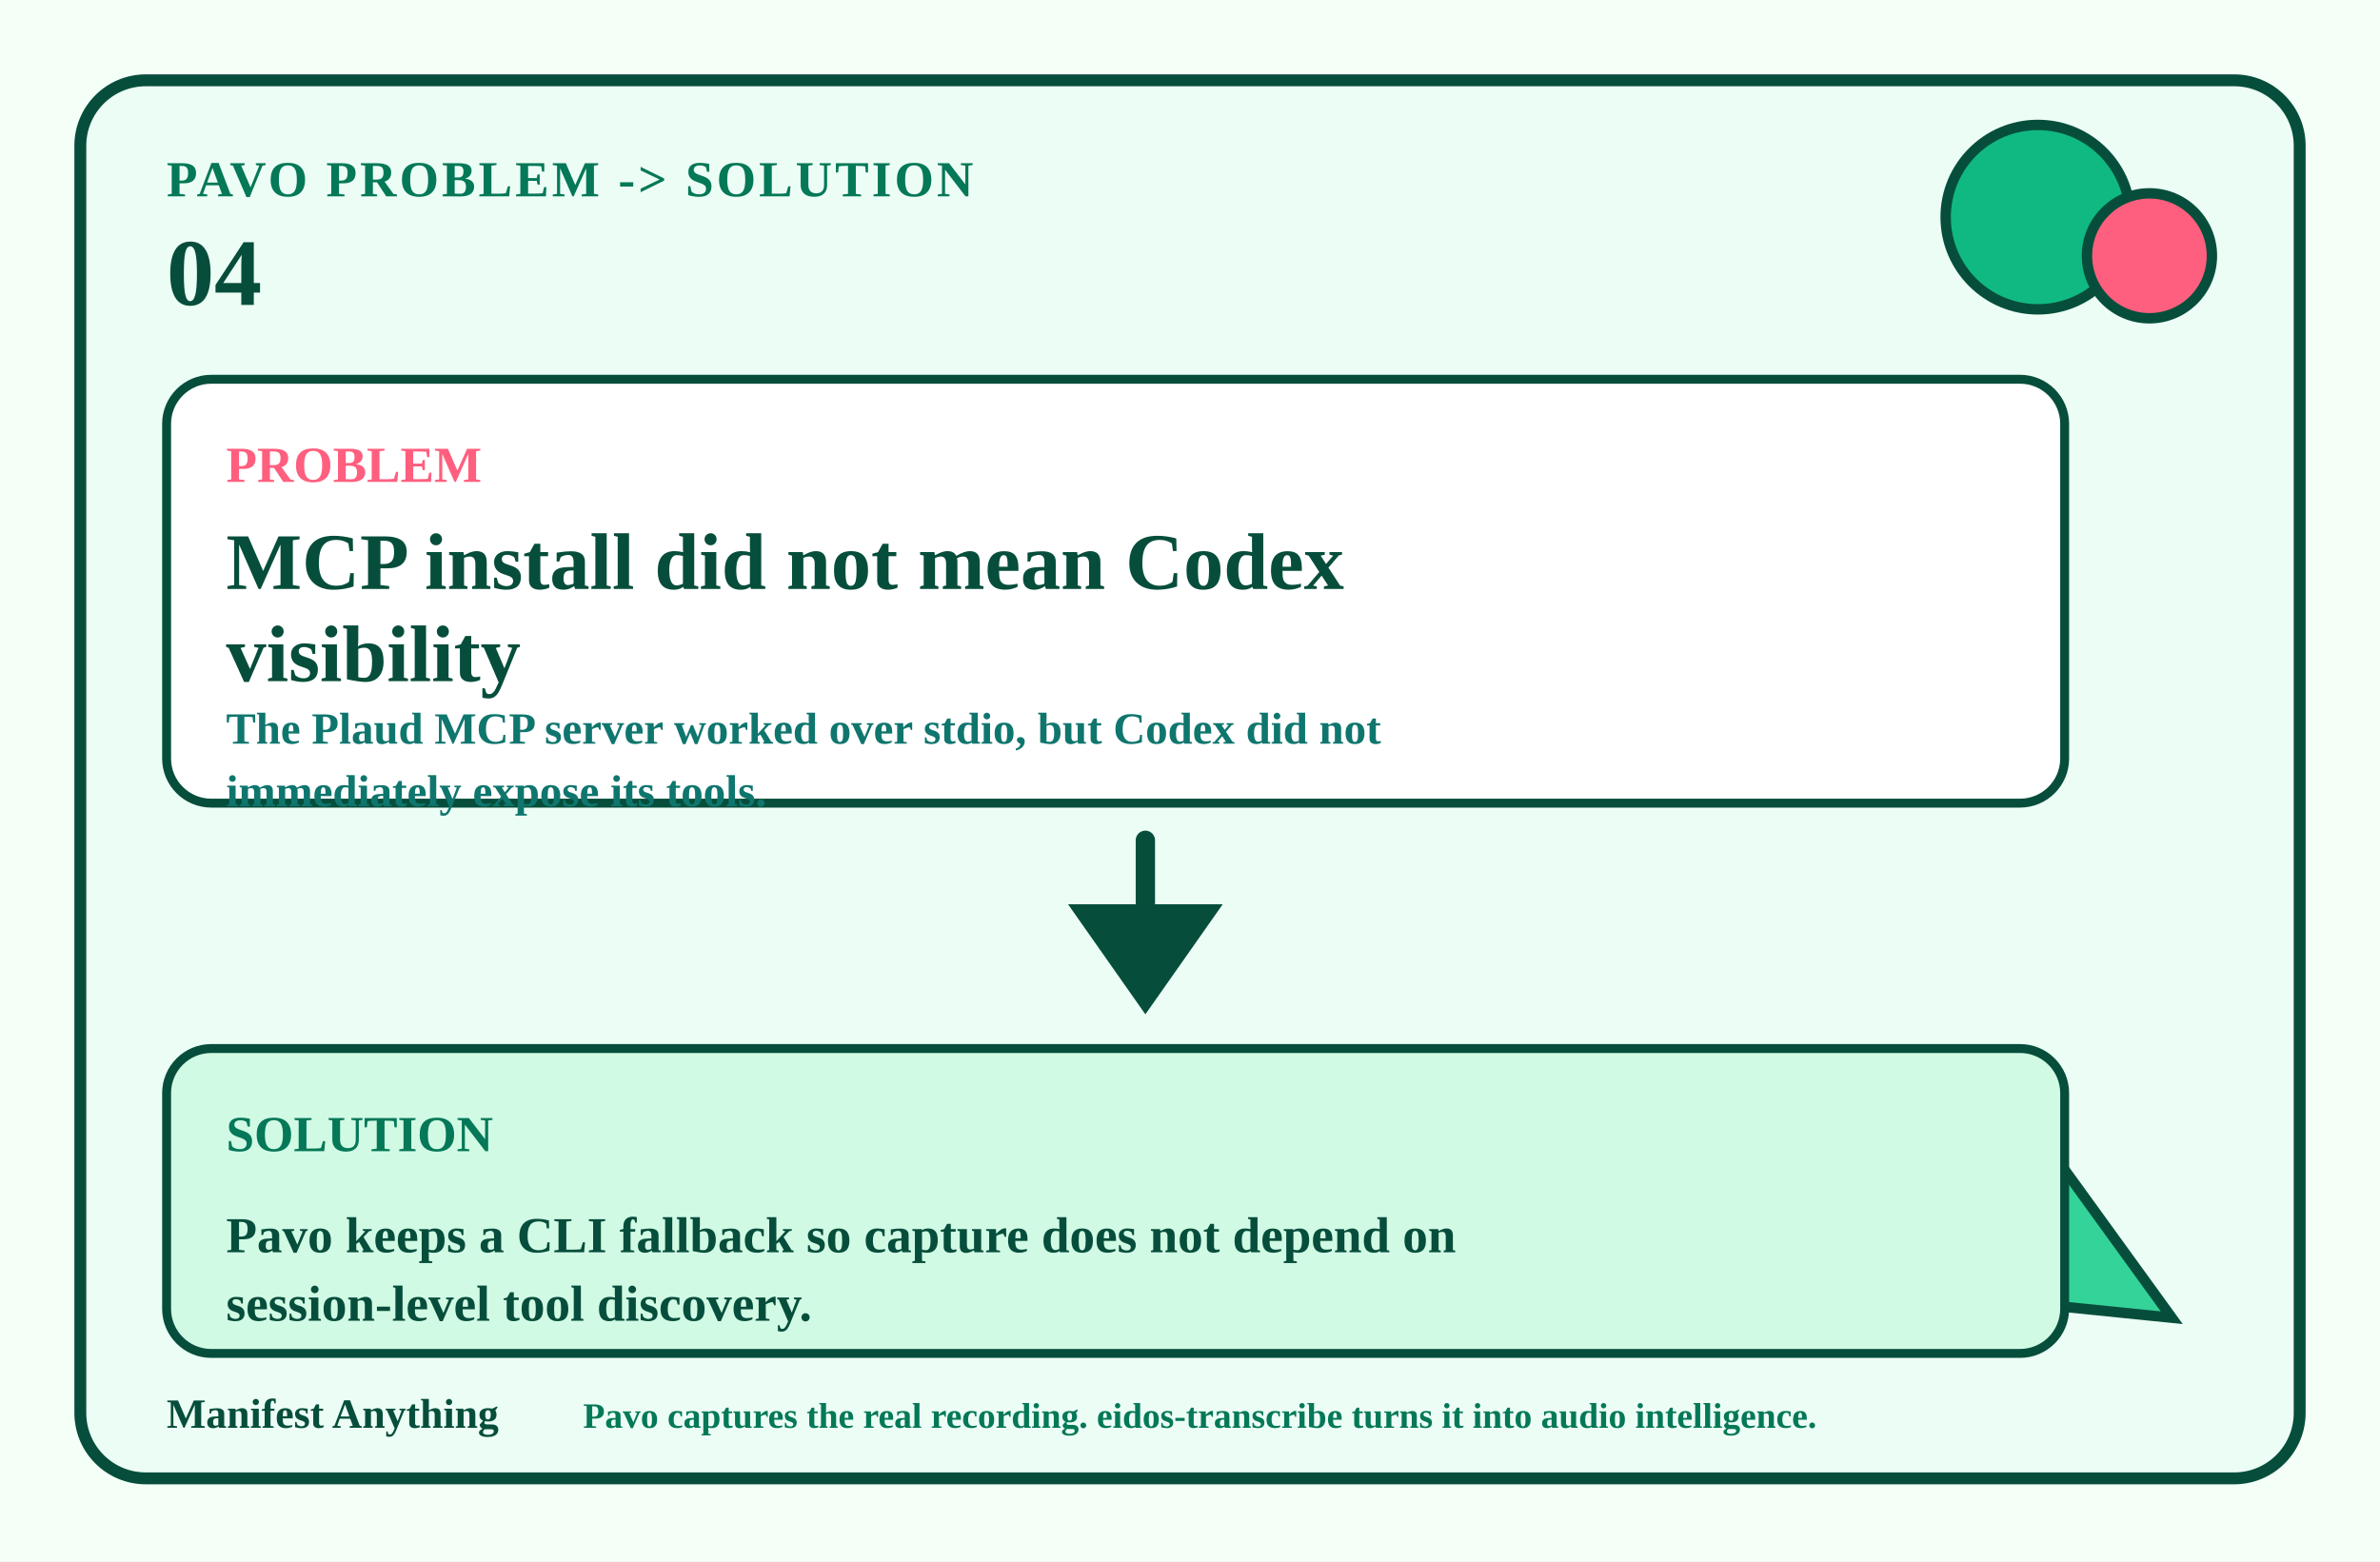
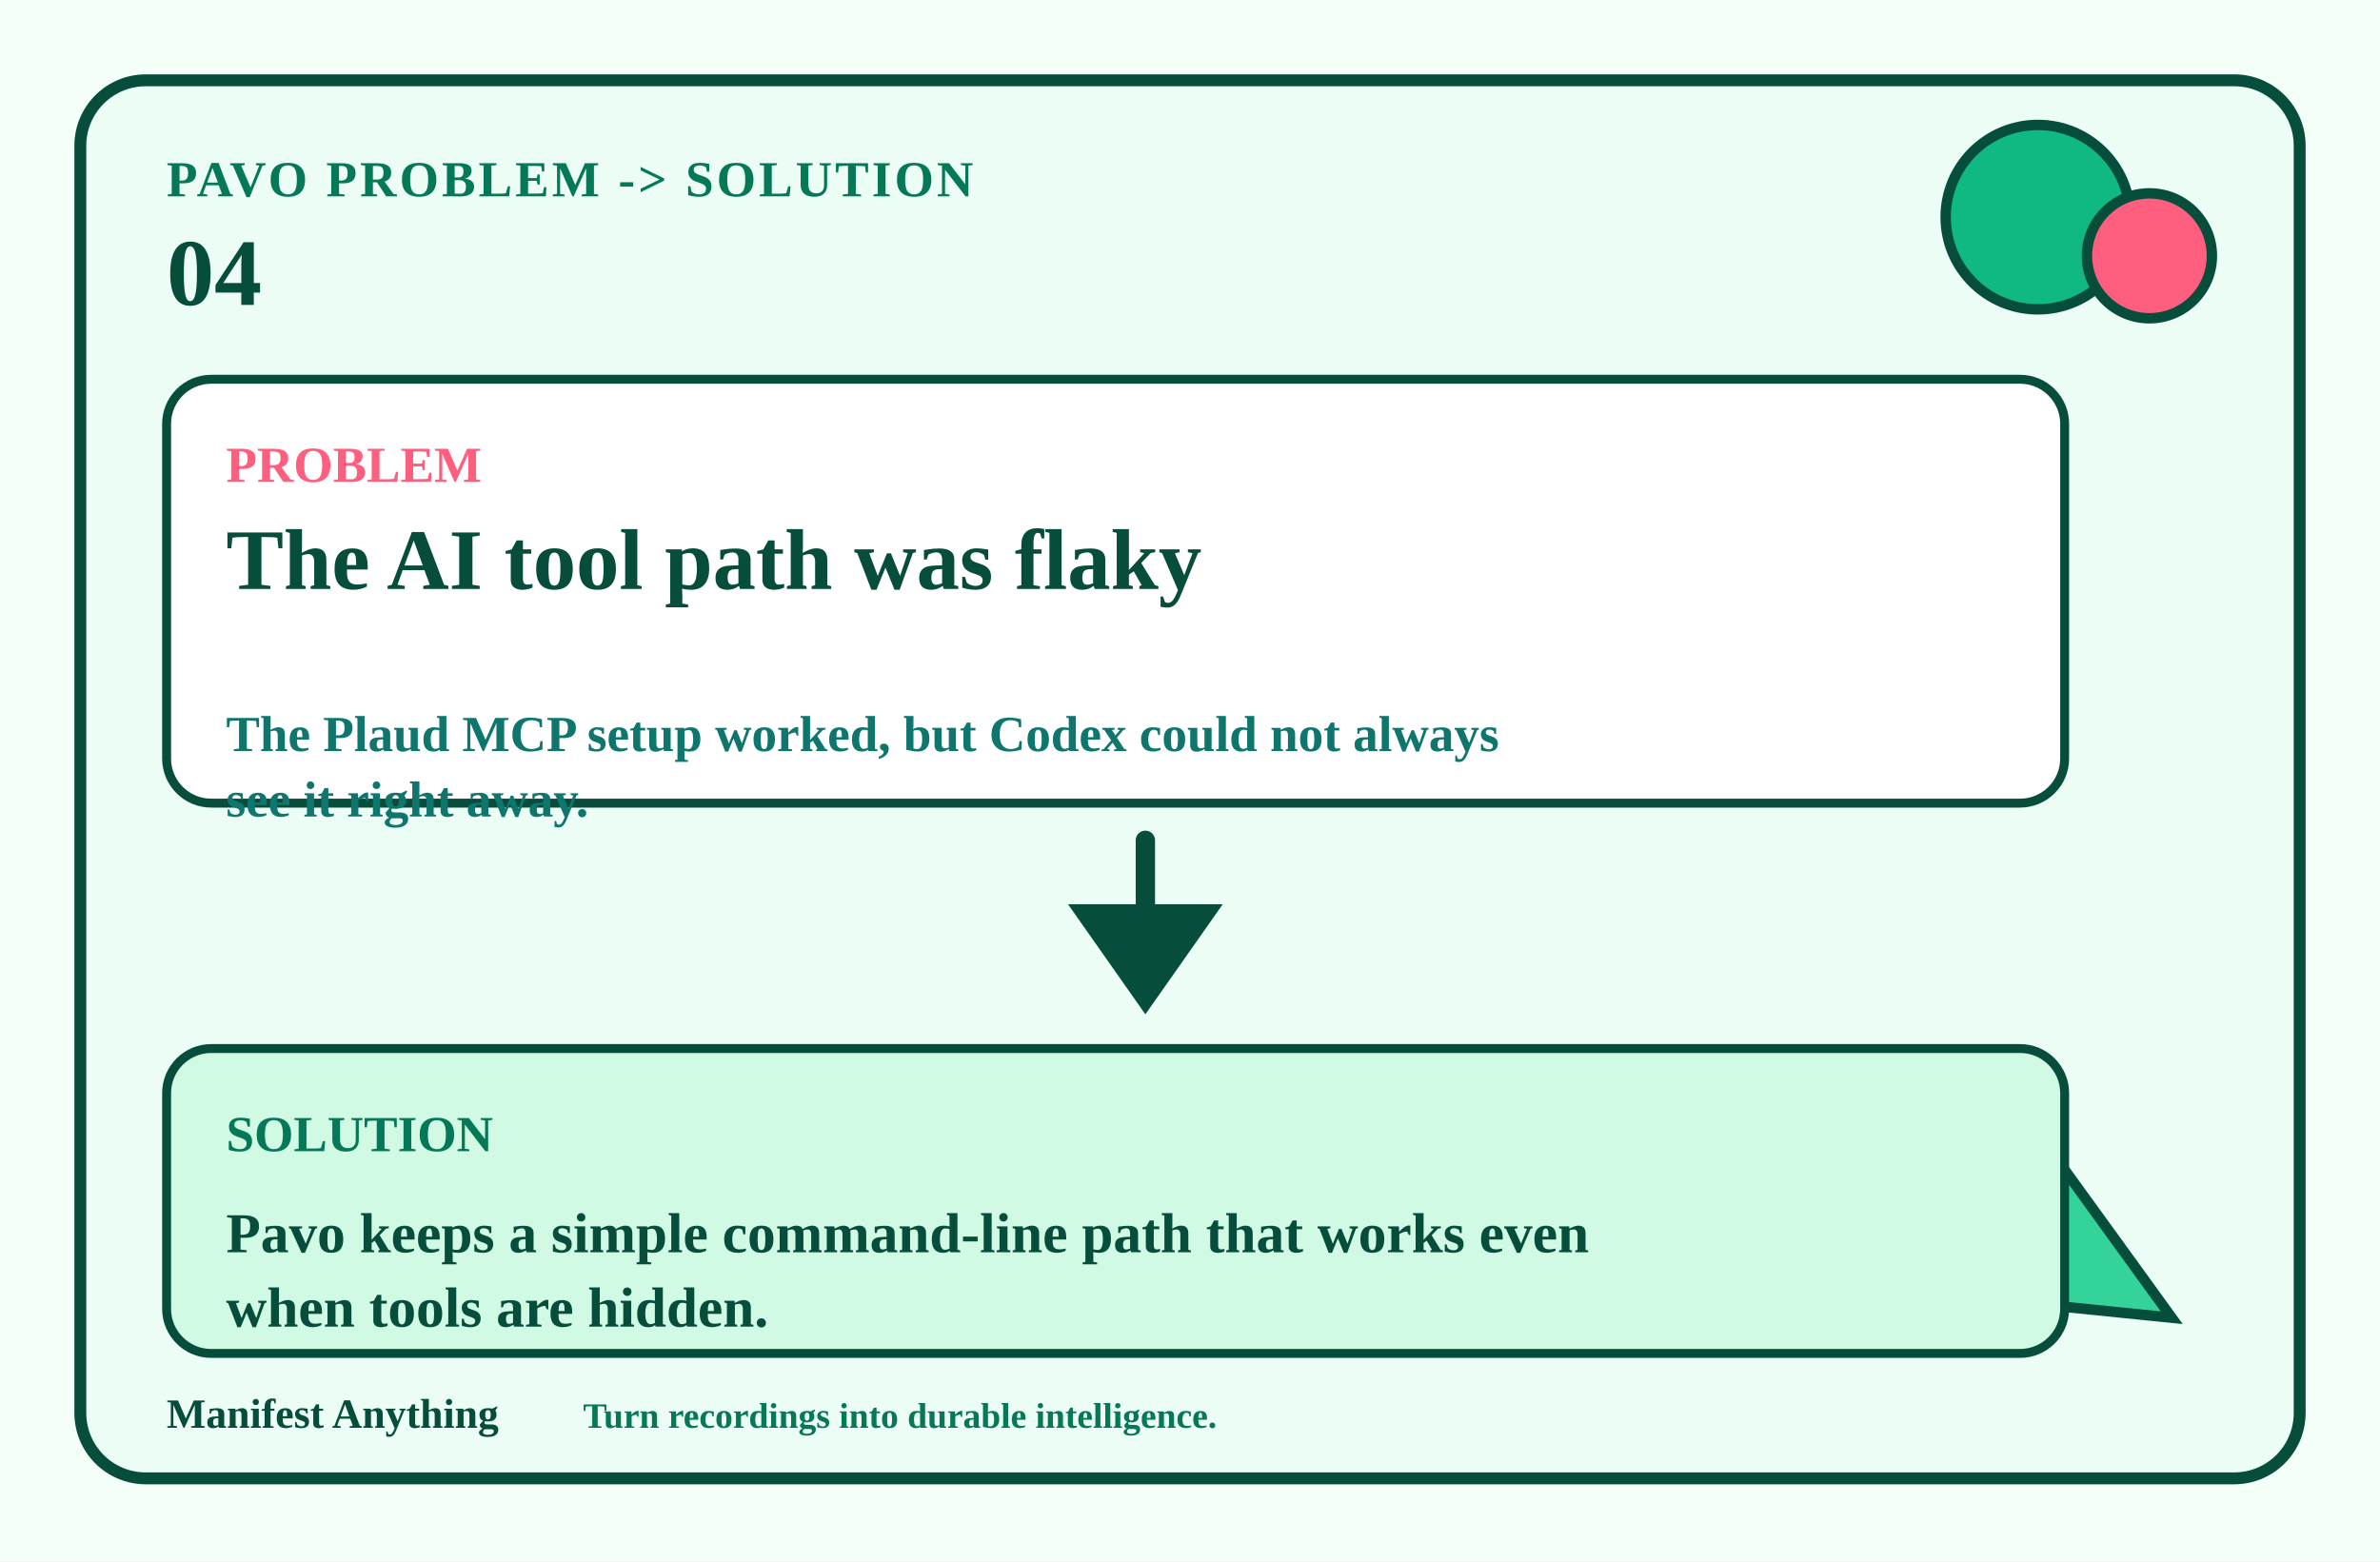
<svg xmlns="http://www.w3.org/2000/svg" width="1600" height="1050" viewBox="0 0 1600 1050" role="img" aria-labelledby="title desc">
  <rect width="1600" height="1050" fill="#f4fff8" />
  <rect x="54" y="54" width="1492" height="940" rx="44" fill="#ecfdf5" stroke="#064e3b" stroke-width="8" />
  <circle cx="1370" cy="146" r="62" fill="#10b981" stroke="#064e3b" stroke-width="7" />
  <circle cx="1445" cy="172" r="42" fill="#ff5f7e" stroke="#064e3b" stroke-width="7" />
  <polygon points="1302,870 1376,770 1460,886" fill="#34d399" stroke="#064e3b" stroke-width="7" />
  <text x="112" y="132" font-size="34" font-weight="800" fill="#047857" letter-spacing="2">PAVO PROBLEM -&gt; SOLUTION</text>
  <text x="112" y="205" font-size="64" font-weight="900" fill="#064e3b">04</text>
  <rect x="112" y="255" width="1276" height="285" rx="30" fill="#ffffff" stroke="#064e3b" stroke-width="6" />
  <text x="152" y="324" font-size="34" font-weight="900" fill="#ff5f7e">PROBLEM</text>
-   <text x="152" y="396" font-size="54" font-weight="900" fill="#064e3b">MCP install did not mean Codex</text>
-   <text x="152" y="458" font-size="54" font-weight="900" fill="#064e3b">visibility</text>
-   <text x="152" y="500" font-size="30" font-weight="650" fill="#0f766e">The Plaud MCP server worked over stdio, but Codex did not</text>
-   <text x="152" y="542" font-size="30" font-weight="650" fill="#0f766e">immediately expose its tools.</text>
+   <text x="152" y="396" font-size="58" font-weight="900" fill="#064e3b">The AI tool path was flaky</text>
+   <text x="152" y="505" font-size="34" font-weight="650" fill="#0f766e">The Plaud MCP setup worked, but Codex could not always</text>
+   <text x="152" y="549" font-size="34" font-weight="650" fill="#0f766e">see it right away.</text>
  <path d="M770 565 V620" stroke="#064e3b" stroke-width="13" stroke-linecap="round" />
  <path d="M718 608 L770 682 L822 608 Z" fill="#064e3b" />
  <rect x="112" y="705" width="1276" height="205" rx="30" fill="#d1fae5" stroke="#064e3b" stroke-width="6" />
  <text x="152" y="774" font-size="34" font-weight="900" fill="#047857">SOLUTION</text>
-   <text x="152" y="842" font-size="34" font-weight="800" fill="#064e3b">Pavo keeps a CLI fallback so capture does not depend on</text>
-   <text x="152" y="888" font-size="34" font-weight="800" fill="#064e3b">session-level tool discovery.</text>
+   <text x="152" y="842" font-size="38" font-weight="800" fill="#064e3b">Pavo keeps a simple command-line path that works even</text>
+   <text x="152" y="892" font-size="38" font-weight="800" fill="#064e3b">when tools are hidden.</text>
  <text x="112" y="960" font-size="28" font-weight="800" fill="#064e3b">Manifest Anything</text>
-   <text x="392" y="960" font-size="24" font-weight="650" fill="#047857">Pavo captures the real recording. eidos-transcribe turns it into audio intelligence.</text>
+   <text x="392" y="960" font-size="24" font-weight="650" fill="#047857">Turn recordings into durable intelligence.</text>
</svg>
